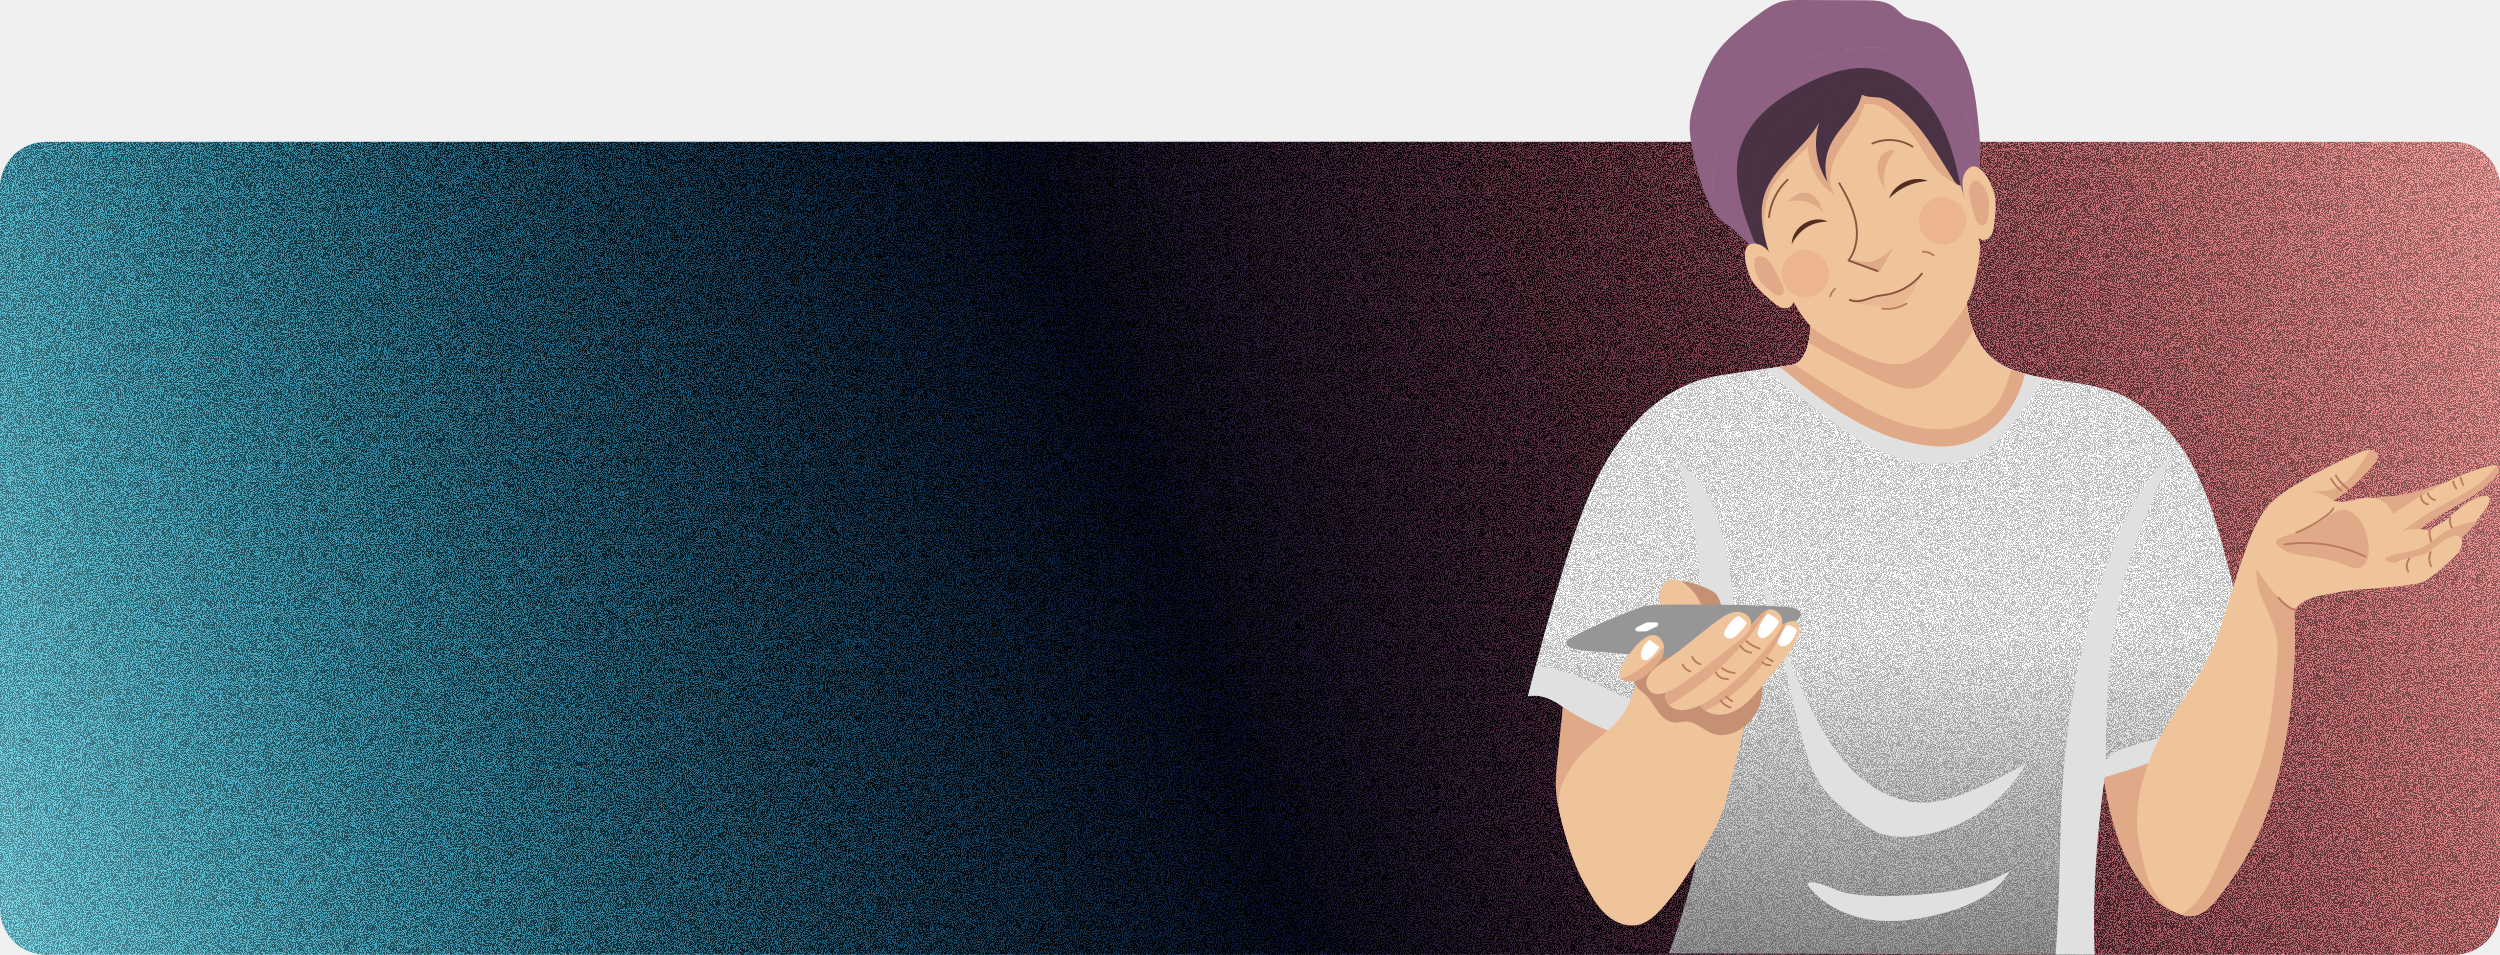
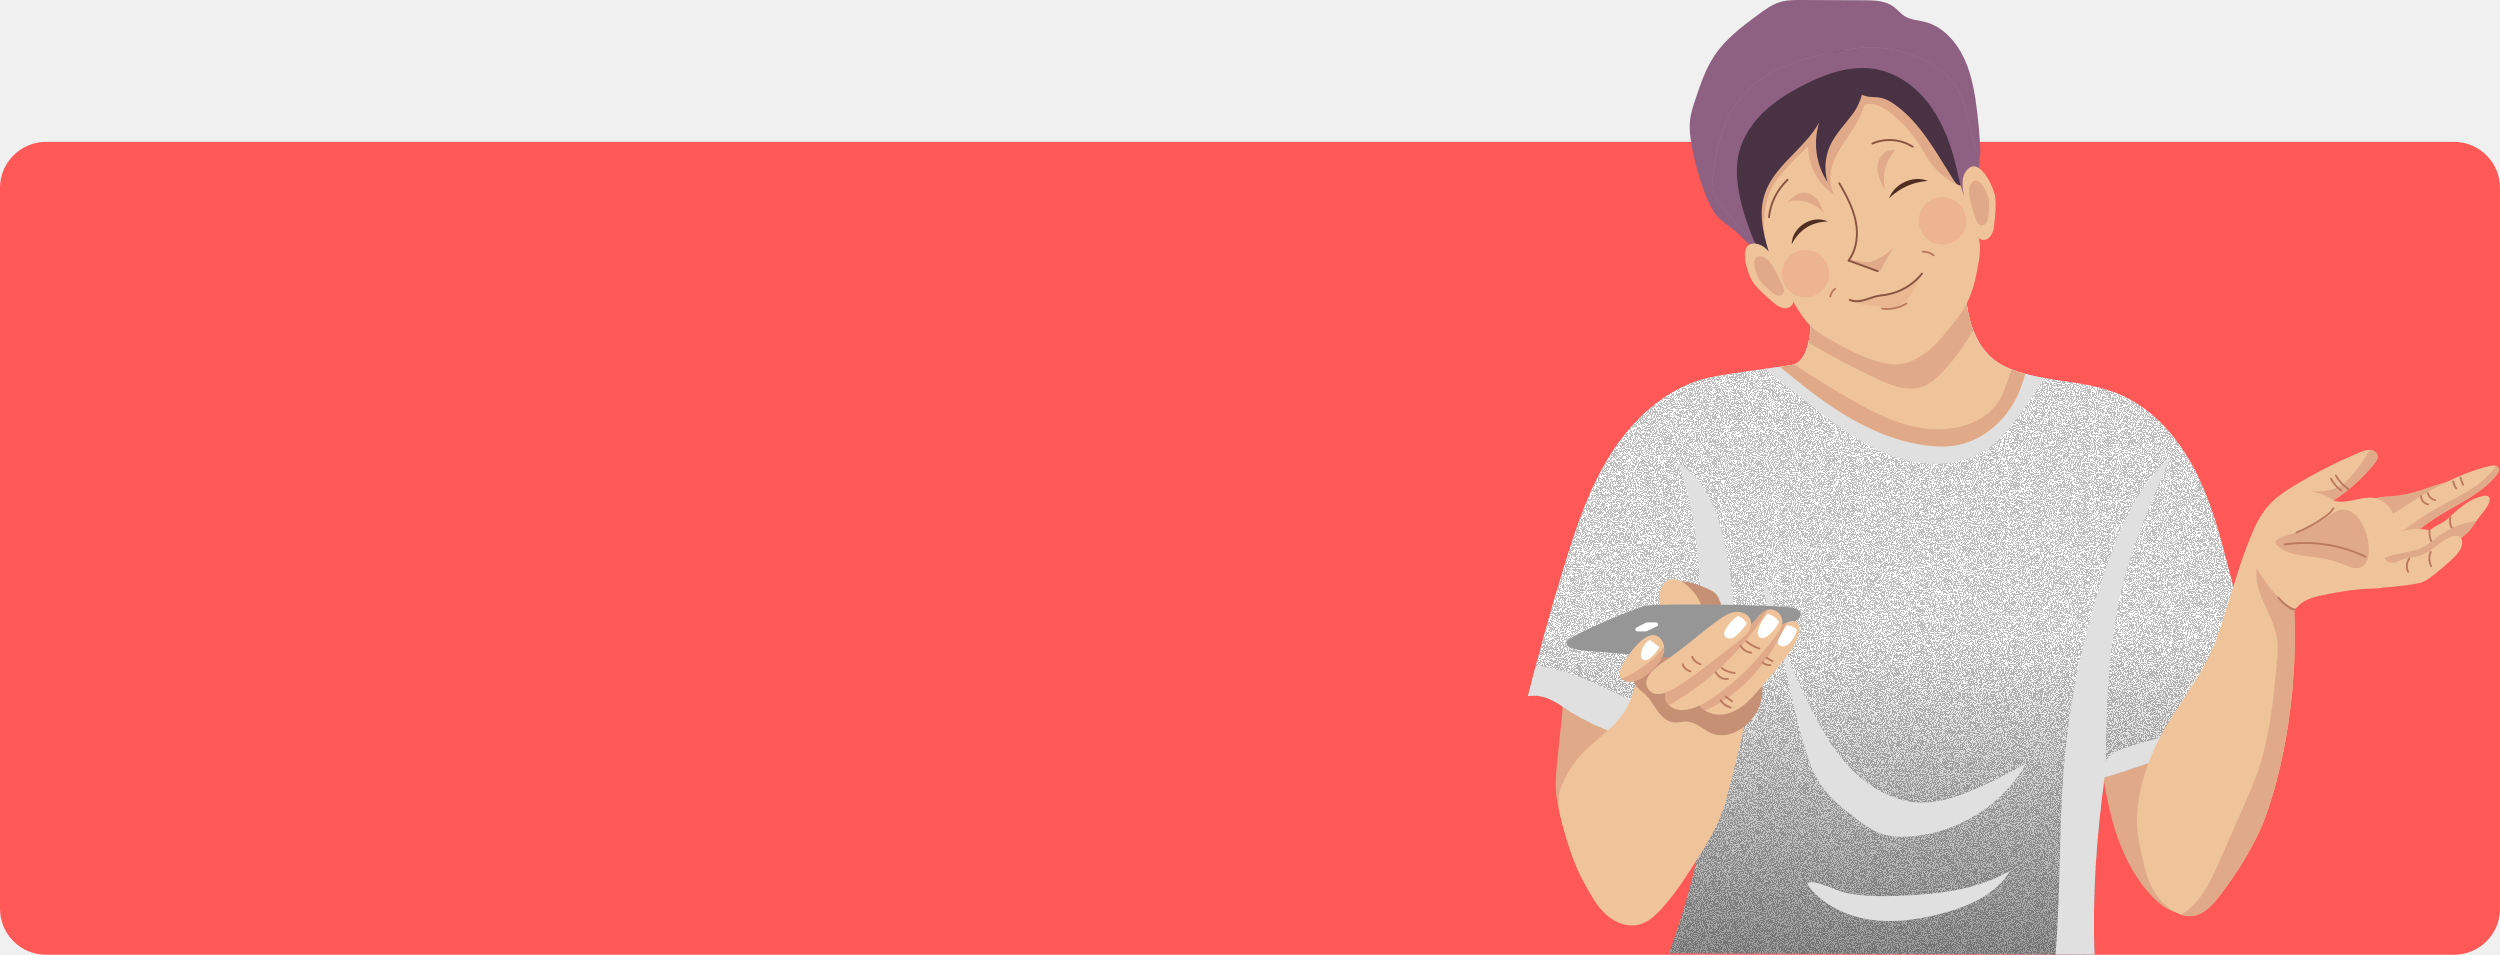
<svg xmlns="http://www.w3.org/2000/svg" width="1304" height="498" viewBox="0 0 1304 498" fill="none">
-   <rect y="74" width="1304" height="424" rx="24" fill="url(#paint0_linear_4_130)" />
-   <g filter="url(#filter0_n_4_130)">
-     <rect y="74" width="1304" height="424" rx="24" fill="url(#paint1_linear_4_130)" />
-   </g>
+   <rect y="74" width="1304" height="424" rx="24" fill="#FE5957" />
  <path d="M812.44 395.249C811.81 401.262 811.179 407.316 811.659 413.343C812.157 419.596 813.84 425.686 815.514 431.731C819.048 444.492 822.815 457.701 831.428 467.758C833.645 470.347 836.225 472.732 839.369 474.049C843.463 475.763 848.157 475.502 852.429 474.303C860.723 471.975 867.805 466.287 872.97 459.394C878.135 452.501 881.529 444.439 884.178 436.243C887.014 427.471 889.056 418.441 890.273 409.303C891.672 398.785 891.882 387.642 887.326 378.06C883.31 369.613 875.993 363.229 868.46 357.687C860.927 352.148 852.757 347.096 843.615 345.136C835.704 343.44 819.736 344.028 816.834 353.273C814.916 359.386 815.358 367.394 814.69 373.78C813.939 380.937 813.19 388.093 812.44 395.249Z" fill="#E0A988" />
  <path d="M1120.79 465.682C1124.24 469.637 1128.24 473.28 1133.1 475.263C1137.96 477.245 1143.81 477.345 1148.24 474.521C1151.73 472.291 1153.95 468.578 1156.01 464.986C1160.91 456.466 1165.74 447.632 1167.26 437.924C1169.51 423.527 1164.23 409.074 1158.19 395.815C1155.09 389.018 1151.76 382.324 1148.22 375.747C1144.71 369.239 1140.96 362.812 1136.24 357.122C1133.19 353.441 1129.67 350.036 1125.39 347.885C1121.12 345.735 1116 344.951 1111.5 346.557C1106.36 348.387 1102.71 352.985 1100.11 357.772C1092.31 372.106 1094.2 385.161 1096.36 400.373C1098.48 415.301 1101.4 430.344 1107.46 444.231C1110.84 451.978 1115.22 459.304 1120.79 465.682Z" fill="#E0A988" />
-   <g filter="url(#filter1_n_4_130)">
-     <path d="M870.515 497.277C883.877 460.025 892.016 426.803 889.477 388.73C863.103 390.639 836.147 383.244 814.44 368.142C809.236 364.522 803.22 361.881 797 363.104C802.795 339.874 809.231 316.804 816.298 293.928C822.29 274.537 828.83 255.079 839.543 237.841C850.256 220.603 865.613 205.562 884.752 198.807C897.699 194.237 933.903 191.519 936.936 189.66C940.511 187.468 942.219 183.208 943.185 179.126C944.517 173.496 944.878 167.637 944.246 161.884C958.134 164.82 973.725 166.554 987.846 165.1C1001.97 163.648 1016.17 157.775 1024.94 146.607C1025.24 161.397 1028.13 177.759 1039.49 187.231C1043.17 190.3 1047.64 192.293 1052.19 193.79C1069.16 199.368 1087.87 198.534 1104.44 205.221C1123.78 213.029 1137.95 230.349 1146.89 249.192C1155.82 268.035 1160.26 288.627 1165.6 308.787C1170.95 328.945 1177.48 349.263 1189.87 366.039C1160.12 382.669 1130.46 395.912 1097.74 405.44C1093.56 435.875 1091.32 467.236 1092.51 497.932L870.515 497.277Z" fill="url(#paint2_linear_4_130)" />
+   <g filter="url(#filter0_n_4_130)">
+     <path d="M870.515 497.277C883.877 460.025 892.016 426.803 889.477 388.73C863.103 390.639 836.147 383.244 814.44 368.142C809.236 364.522 803.22 361.881 797 363.104C802.795 339.874 809.231 316.804 816.298 293.928C822.29 274.537 828.83 255.079 839.543 237.841C850.256 220.603 865.613 205.562 884.752 198.807C897.699 194.237 933.903 191.519 936.936 189.66C940.511 187.468 942.219 183.208 943.185 179.126C944.517 173.496 944.878 167.637 944.246 161.884C958.134 164.82 973.725 166.554 987.846 165.1C1001.97 163.648 1016.17 157.775 1024.94 146.607C1025.24 161.397 1028.13 177.759 1039.49 187.231C1043.17 190.3 1047.64 192.293 1052.19 193.79C1069.16 199.368 1087.87 198.534 1104.44 205.221C1123.78 213.029 1137.95 230.349 1146.89 249.192C1155.82 268.035 1160.26 288.627 1165.6 308.787C1170.95 328.945 1177.48 349.263 1189.87 366.039C1160.12 382.669 1130.46 395.912 1097.74 405.44C1093.56 435.875 1091.32 467.236 1092.51 497.932L870.515 497.277Z" fill="url(#paint0_linear_4_130)" />
  </g>
  <path d="M900.025 285.854C896.372 268.054 890.541 250.467 874.866 241.275C882.776 259.712 884.921 280.045 886.412 300.054C888.478 327.768 889.463 355.565 889.367 383.356C889.361 385.169 889.24 386.965 889.054 388.751C889.195 388.742 889.337 388.741 889.478 388.73C890.825 408.933 889.143 427.771 885.292 446.57C888.537 437.188 891.475 427.7 894.015 418.089C905.394 375.049 908.976 329.463 900.025 285.854Z" fill="#E0E0E0" />
  <path d="M1182.66 354.756C1166.31 368.159 1147.35 378.38 1127.14 384.563C1120.77 386.509 1114.29 388.063 1108 390.242C1104.27 391.536 1100.31 393.308 1098.49 396.817C1097.11 399.462 1097.26 402.418 1098.05 405.347C1130.65 395.826 1160.22 382.617 1189.87 366.039C1187.2 362.432 1184.82 358.654 1182.66 354.756Z" fill="#E0E0E0" />
  <path d="M890.196 374.993C858.852 376.238 832.131 350.432 801.082 347.211C799.691 352.501 798.324 357.797 797 363.104C803.22 361.879 809.236 364.52 814.44 368.142C836.147 383.244 863.103 390.639 889.477 388.73C889.521 389.379 889.536 390.015 889.574 390.661C890.225 385.469 890.438 380.221 890.196 374.993Z" fill="#E0E0E0" />
  <path d="M986.735 237.77C1003.08 243.734 1022.52 243.954 1036.81 234.034C1043.12 229.653 1048.06 223.598 1052.62 217.415C1057.44 210.887 1061.92 204.117 1066.07 197.145C1061.37 196.304 1056.72 195.279 1052.19 193.792C1047.64 192.295 1043.17 190.303 1039.49 187.233C1028.13 177.761 1025.24 161.4 1024.94 146.609C1016.17 157.776 1001.97 163.649 987.846 165.102C973.725 166.555 958.134 164.822 944.246 161.887C944.878 167.638 944.517 173.498 943.185 179.128C942.22 183.209 940.511 187.469 936.936 189.662C935.699 190.421 928.932 191.323 920.478 192.436C927.912 198.311 935.347 204.186 942.782 210.061C956.433 220.846 970.391 231.807 986.735 237.77Z" fill="#E0E0E0" />
  <path d="M944.421 369.301C950.483 381.376 957.377 393.275 967.088 402.669C976.8 412.063 989.711 418.795 1003.22 418.657C1012.03 418.566 1020.56 415.616 1028.69 412.229C1038.46 408.16 1047.95 403.409 1057.06 398.021C1044.91 419.387 1021.84 434.146 997.348 436.226C992.021 436.678 986.551 436.551 981.481 434.858C976.087 433.058 971.428 429.591 966.937 426.101C960.337 420.971 953.758 415.548 949.207 408.534C945.491 402.807 943.28 396.246 941.341 389.699C937.361 376.252 934.377 362.536 931.395 348.832C930.131 343.022 924.869 304.508 919.853 304.355C919.999 314.68 926.631 327.722 930.336 337.389C934.5 348.25 939.202 358.906 944.421 369.301Z" fill="#E0E0E0" />
  <path d="M963.643 465.886C973.013 467.666 982.632 467.591 992.162 467.193C1011.66 466.379 1031.8 464.021 1048.59 454.07C1041.1 466.702 1026.34 473.017 1012.11 476.662C1000.15 479.728 987.648 481.49 975.43 479.687C964.838 478.125 954.366 473.677 946.732 466.029C943.892 463.184 940.033 459.352 946.408 460.286C952.16 461.129 957.751 464.767 963.643 465.886Z" fill="#E0E0E0" />
  <path d="M1132.41 238.044C1116.34 251.995 1107.14 272.147 1099.94 292.168C1087.64 326.407 1079.8 362.248 1076.69 398.497C1073.85 431.537 1074.92 464.858 1072.15 497.872L1092.51 497.931C1091.32 467.234 1093.56 435.874 1097.74 405.439C1097.95 405.377 1098.16 405.311 1098.37 405.249C1098.43 370.611 1099.07 335.65 1107.9 302.202C1113.76 280.043 1123.1 258.989 1132.41 238.044Z" fill="#E0E0E0" />
  <path d="M1005.3 232.37C1010.29 232.969 1015.38 233.106 1020.33 232.242C1032.11 230.187 1042.49 222.404 1048.96 212.345C1052.37 207.03 1054.75 201.13 1056.23 194.986C1054.88 194.62 1053.53 194.231 1052.19 193.792C1047.64 192.294 1043.17 190.302 1039.49 187.232C1028.12 177.76 1025.24 161.399 1024.93 146.608C1016.17 157.775 1001.96 163.648 987.844 165.102C973.723 166.554 958.132 164.822 944.244 161.886C944.876 167.637 944.515 173.497 943.183 179.128C942.218 183.208 940.509 187.468 936.934 189.661C936.128 190.156 932.963 190.712 928.526 191.347C939.053 200.095 949.741 208.682 961.388 215.853C974.813 224.116 989.653 230.491 1005.3 232.37Z" fill="#F0C49B" />
  <path d="M1002.47 201.783C1006.95 200.267 1010.55 196.922 1013.76 193.448C1019.71 187.003 1024.75 179.863 1029.27 172.355C1026.18 164.35 1025.11 155.217 1024.93 146.608C1016.17 157.775 1001.96 163.648 987.844 165.102C973.723 166.554 958.132 164.822 944.244 161.886C944.864 167.533 944.523 173.283 943.249 178.82C954.885 185.565 966.802 191.826 978.966 197.564C986.357 201.049 994.733 204.402 1002.47 201.783Z" fill="#E0A988" />
  <path d="M824.869 393.468C832.579 385.164 843.085 379.21 848.486 369.25C852.544 361.766 853.355 352.584 858.72 345.973C863.808 339.706 872.296 336.914 880.364 337.163C888.432 337.41 896.181 340.338 903.458 343.832C906.365 345.227 909.356 346.832 911.128 349.529C913.506 353.15 913.15 357.86 912.572 362.154C910.374 378.458 906.24 394.431 902.115 410.357C900.824 415.342 899.528 420.341 897.681 425.148C894.627 433.098 890.117 440.393 885.594 447.609C879.779 456.885 873.857 466.175 866.45 474.237C863.243 477.728 859.558 481.095 854.971 482.287C849.444 483.724 843.45 481.677 838.99 478.112C834.529 474.547 831.372 469.624 828.602 464.631C823.221 454.932 818.992 444.594 816.013 433.91C813.567 425.142 811.185 417.426 814.949 408.835C817.417 403.201 820.675 397.983 824.869 393.468Z" fill="#F0C49B" />
  <path d="M892.194 307.808C893.186 308.331 894.174 308.902 894.952 309.711C896.08 310.882 896.679 312.451 897.249 313.973C897.878 315.655 898.509 317.337 899.138 319.02C899.474 319.916 899.815 320.863 899.659 321.807C899.426 323.222 898.084 324.257 896.677 324.537C895.271 324.817 893.816 324.486 892.447 324.056C885.031 321.728 878.647 316.286 875.074 309.392C869.215 298.088 887.716 305.447 892.194 307.808Z" fill="#C69075" />
  <path d="M866.226 307.339C867.158 305.299 868.507 303.266 870.595 302.447C873.344 301.368 876.449 302.727 878.827 304.478C883.631 308.015 887.111 313.308 888.454 319.12C889.021 321.576 889.176 324.315 887.859 326.464C884.391 332.124 875.145 329.345 871.349 325.439C867.263 321.235 863.746 312.773 866.226 307.339Z" fill="#F0C49B" />
  <path d="M1025.98 159.471C1026 159.588 1026.01 159.707 1026.03 159.824C1026.01 159.707 1026 159.59 1025.98 159.471Z" fill="#F0C49B" />
  <path d="M1025.54 156.069C1025.56 156.293 1025.59 156.516 1025.61 156.74C1025.59 156.517 1025.56 156.293 1025.54 156.069Z" fill="#F0C49B" />
  <path d="M1025.04 149.669C1025.05 149.93 1025.07 150.192 1025.08 150.453C1025.07 150.193 1025.05 149.931 1025.04 149.669Z" fill="#F0C49B" />
  <path d="M944.435 164.021C944.387 163.309 944.325 162.597 944.247 161.886C944.324 162.597 944.386 163.308 944.435 164.021Z" fill="#F0C49B" />
  <path d="M1049.23 192.729C1048.58 194.659 1047.94 196.59 1047.27 198.512C1045.8 202.721 1044.23 206.967 1041.64 210.59C1038.11 215.519 1032.82 219.013 1027.15 221.137C1016.59 225.087 1004.75 224.496 993.905 221.411C983.064 218.327 973.056 212.89 963.322 207.21C953.988 201.762 944.817 196.036 935.805 190.069C934.349 190.458 931.787 190.88 928.528 191.347C939.055 200.095 949.743 208.682 961.39 215.853C974.813 224.117 989.654 230.491 1005.3 232.37C1010.3 232.969 1015.38 233.106 1020.33 232.242C1032.11 230.187 1042.49 222.404 1048.96 212.345C1052.37 207.03 1054.75 201.13 1056.24 194.986C1054.88 194.62 1053.53 194.231 1052.19 193.792C1051.2 193.465 1050.21 193.109 1049.23 192.729Z" fill="#E0A988" />
  <path d="M1025.61 156.741C1025.72 157.653 1025.84 158.564 1025.98 159.473C1025.84 158.564 1025.72 157.653 1025.61 156.741Z" fill="#E0A988" />
  <path d="M1025.3 153.635C1025.37 154.447 1025.45 155.258 1025.54 156.07C1025.45 155.258 1025.37 154.446 1025.3 153.635Z" fill="#E0A988" />
  <path d="M1026.03 159.823C1026.7 164.146 1027.74 168.387 1029.27 172.355C1027.74 168.388 1026.71 164.143 1026.03 159.823Z" fill="#E0A988" />
  <path d="M944.538 168.28C944.526 168.946 944.501 169.611 944.463 170.276C944.499 169.611 944.526 168.946 944.538 168.28Z" fill="#E0A988" />
  <path d="M1260.88 256.225C1263.67 255.387 1266.4 254.34 1269.18 253.428C1274.67 251.62 1280.33 250.34 1286.07 249.61C1286.22 251.877 1284.06 253.544 1282.15 254.765C1277 258.045 1271.84 261.326 1266.69 264.606C1259.86 268.959 1252.65 273.44 1244.57 274.042C1243.89 274.093 1243.18 274.111 1242.53 273.869C1241.83 273.603 1241.28 273.055 1240.75 272.52C1237.73 269.461 1232.66 262.094 1239.29 259.814C1242.43 258.735 1246.4 259.031 1249.68 258.574C1253.46 258.048 1257.22 257.32 1260.88 256.225Z" fill="#E0A988" />
  <path d="M1196.71 318.734C1199.2 377.868 1183.96 421.231 1179.81 430.744C1174.09 443.815 1166.43 455.972 1157.73 467.275C1153.91 472.232 1149.17 477.421 1142.93 477.838C1140.51 478 1138.08 477.393 1135.85 476.413C1129.68 473.693 1125.06 468.197 1122.08 462.144C1119.1 456.091 1118.02 449.253 1116.42 442.698C1112.2 425.414 1116.13 408.118 1123.16 391.774C1131.98 371.275 1148.38 354.591 1155.99 333.611C1162.1 316.759 1166.94 296.737 1174.31 278.98C1176.83 272.912 1179.97 266.978 1184.57 262.29C1187.97 258.822 1192.09 256.137 1196.23 253.602C1207.35 246.808 1219 240.882 1231.03 235.895C1232.73 235.19 1234.52 234.493 1236.35 234.661C1238.19 234.83 1240.05 236.158 1240.18 237.995C1240.27 239.412 1239.36 240.682 1238.47 241.789C1232.43 249.288 1225.2 255.827 1217.13 261.083C1224.17 263.522 1232.3 258.042 1239.49 260.012C1245.97 261.785 1249.69 268.84 1250.33 275.521C1250.97 282.202 1249.31 288.869 1248.89 295.567C1248.77 297.459 1248.73 299.412 1247.97 301.147C1246.59 304.268 1243.33 306.889 1239.92 306.921C1230.45 307.014 1221.03 308.423 1211.76 310.372C1206.26 311.53 1200 313.039 1196.71 318.734Z" fill="#F0C49B" />
  <path d="M1221.95 252.682C1217.01 256.247 1210.46 256.462 1204.37 256.235C1208.91 256.606 1213.34 258.284 1216.98 261.015C1217.31 261.262 1217.69 261.355 1218.08 261.346C1217.76 261.267 1217.44 261.192 1217.13 261.082C1225.2 255.824 1232.43 249.287 1238.47 241.787C1239.36 240.681 1240.27 239.412 1240.18 237.993C1240.05 236.157 1238.19 234.829 1236.35 234.659C1236.23 234.648 1236.11 234.651 1235.99 234.646C1233.17 239.832 1229.75 244.69 1225.79 249.074C1224.62 250.38 1223.38 251.653 1221.95 252.682Z" fill="#E0A988" />
  <path d="M1177.13 296.601C1175.37 309.04 1185.45 319.993 1187.57 332.376C1188.44 337.466 1187.93 342.68 1187.43 347.818C1185.63 366.027 1183.8 384.424 1177.89 401.741C1175.71 408.149 1172.98 414.356 1170.26 420.555C1166.07 430.088 1161.88 439.621 1157.7 449.153C1154.5 456.424 1151.24 463.809 1146.11 469.87C1143.71 472.696 1140.83 475.208 1137.63 477.095C1139.35 477.654 1141.14 477.956 1142.93 477.837C1149.17 477.42 1153.91 472.231 1157.72 467.274C1166.43 455.97 1174.09 443.813 1179.8 430.743C1183.96 421.23 1199.2 377.867 1196.71 318.732C1196.92 318.371 1197.14 318.026 1197.37 317.697C1188.4 313.858 1182.43 304.961 1177.13 296.601Z" fill="#E0A988" />
  <path d="M1214.9 269.003C1216.88 267.662 1218.91 266.199 1221.28 265.87C1225.98 265.221 1230.06 269.24 1232.24 273.447C1234.44 277.679 1235.6 282.449 1235.57 287.218C1235.55 290.636 1234.52 294.599 1231.37 295.921C1228.66 297.059 1225.62 295.742 1222.9 294.637C1218.29 292.765 1213.45 291.458 1208.53 290.754C1200.97 289.674 1192.31 289.585 1187.26 283.858C1184.47 280.69 1197.14 278.257 1199.59 277.239C1204.95 275.016 1210.09 272.254 1214.9 269.003Z" fill="#E0A988" />
  <path d="M1197.08 317.801C1196.24 318.049 1195.36 317.627 1194.61 317.175C1192.24 315.749 1190.14 313.894 1188.42 311.726" stroke="#BA7A5D" stroke-miterlimit="10" stroke-linecap="round" stroke-linejoin="round" />
  <path d="M1217.12 265.117C1216.13 266.895 1214.49 268.213 1212.85 269.412C1208.19 272.808 1203.11 275.632 1197.77 277.8" stroke="#BA7A5D" stroke-miterlimit="10" stroke-linecap="round" stroke-linejoin="round" />
  <path d="M1191.63 283.982C1205.88 281.871 1220.74 284.111 1233.73 290.33" stroke="#BA7A5D" stroke-miterlimit="10" stroke-linecap="round" stroke-linejoin="round" />
  <path d="M1215.84 249.645C1217.11 252.084 1218.96 254.221 1221.19 255.832" stroke="#BA7A5D" stroke-miterlimit="10" stroke-linecap="round" stroke-linejoin="round" />
  <path d="M1218.36 248.016C1219.94 250.841 1222.2 253.284 1224.89 255.087" stroke="#BA7A5D" stroke-miterlimit="10" stroke-linecap="round" stroke-linejoin="round" />
  <path d="M1245.37 269.882C1261.94 258.876 1279.02 247.845 1298.34 243.133C1299.35 242.887 1300.4 242.658 1301.42 242.866C1302.44 243.076 1303.41 243.843 1303.53 244.874C1303.63 245.79 1303.07 246.635 1302.5 247.361C1294.19 258.026 1280.84 263.162 1269.57 270.624C1265.13 273.559 1260.97 276.892 1256.65 280.001C1255.03 281.173 1253.35 282.327 1251.44 282.966C1249.54 283.602 1247.36 283.668 1245.6 282.705C1242.92 281.237 1241.9 277.67 1242.66 274.708C1243.42 271.745 1245.59 269.337 1248 267.447" fill="#F0C49B" />
  <path d="M1245.39 269.87L1248 267.446C1247.07 268.175 1246.18 268.985 1245.39 269.87Z" fill="#F0C49B" />
  <path d="M1245.37 269.881L1245.38 269.877L1245.39 269.87L1245.37 269.881Z" fill="#F0C49B" />
  <path d="M1302.04 243.073C1299.45 246.575 1296.37 249.72 1292.92 252.377C1287.43 256.599 1281.1 259.546 1275.01 262.847C1264.65 268.464 1254.9 275.198 1245.96 282.874C1247.66 283.646 1249.67 283.561 1251.44 282.967C1253.35 282.33 1255.03 281.175 1256.66 280.002C1260.97 276.895 1265.13 273.561 1269.57 270.625C1280.84 263.163 1294.19 258.027 1302.5 247.362C1303.07 246.635 1303.63 245.791 1303.53 244.875C1303.44 244.058 1302.8 243.412 1302.04 243.073Z" fill="#E0A988" />
  <path d="M1262.84 258.707C1262.74 260.8 1264.47 262.816 1266.55 263.039" stroke="#BA7A5D" stroke-miterlimit="10" stroke-linecap="round" stroke-linejoin="round" />
  <path d="M1266.38 257.312C1266.83 259.074 1268.36 260.511 1270.15 260.852" stroke="#BA7A5D" stroke-miterlimit="10" stroke-linecap="round" stroke-linejoin="round" />
  <path d="M1283.47 249.186C1283.74 250.462 1284.19 251.701 1284.78 252.864" stroke="#BA7A5D" stroke-miterlimit="10" stroke-linecap="round" stroke-linejoin="round" />
  <path d="M1279.62 251.134C1279.83 252.465 1280.38 253.74 1281.2 254.805" stroke="#BA7A5D" stroke-miterlimit="10" stroke-linecap="round" stroke-linejoin="round" />
  <path d="M1277.17 270.196C1282.52 265.165 1288.31 259.906 1295.55 258.657C1296.39 258.512 1297.34 258.456 1297.99 259.009C1298.85 259.745 1298.67 261.116 1298.27 262.173C1297.04 265.395 1294.49 267.897 1292.44 270.672C1291.02 272.6 1289.82 274.697 1288.24 276.5C1287.08 277.832 1285.73 278.985 1284.33 280.075C1274.25 287.956 1261.73 292.678 1248.96 293.423C1247.42 293.513 1245.65 293.458 1244.63 292.294C1244.05 291.637 1243.83 290.737 1243.75 289.866C1243.25 284.635 1247.11 279.705 1251.92 277.59C1256.73 275.475 1262.25 275.673 1267.43 276.563C1270.55 273.844 1274.15 273.036 1277.17 270.196Z" fill="#F0C49B" />
  <path d="M1267.26 276.668C1267.1 278.723 1267.46 280.818 1268.3 282.702" stroke="#BA7A5D" stroke-miterlimit="10" stroke-linecap="round" stroke-linejoin="round" />
  <path d="M1278.1 269.911C1277.47 272.406 1278.3 275.218 1280.19 276.961" stroke="#BA7A5D" stroke-miterlimit="10" stroke-linecap="round" stroke-linejoin="round" />
  <path d="M1271.92 279.655C1269.51 281.437 1267.29 283.492 1264.67 284.941C1258.37 288.429 1250.44 288.086 1243.94 290.916C1244.08 291.421 1244.28 291.902 1244.63 292.293C1245.65 293.456 1247.42 293.512 1248.96 293.421C1261.74 292.676 1274.25 287.953 1284.33 280.074C1285.73 278.984 1287.08 277.831 1288.24 276.499C1289.51 275.056 1290.53 273.43 1291.61 271.849C1284.53 272.708 1277.65 275.399 1271.92 279.655Z" fill="#E0A988" />
  <path d="M1239.6 306.634C1246.13 306.372 1252.64 305.714 1259.1 304.663C1260.91 304.368 1262.74 304.034 1264.4 303.267C1265.72 302.66 1266.91 301.794 1268.06 300.917C1272.03 297.915 1275.83 294.691 1279.43 291.266C1282.06 288.776 1284.78 285.591 1284.21 282.021C1284.12 281.476 1283.95 280.932 1283.61 280.499C1282.69 279.338 1280.93 279.339 1279.5 279.705C1273.53 281.232 1269.5 286.902 1263.81 289.283C1260.41 290.706 1256.62 290.868 1253.1 291.932C1250.19 292.809 1247.47 294.304 1245.17 296.291C1243.79 297.493 1242.51 298.936 1241.99 300.697C1241.47 302.458 1241.85 304.584 1243.3 305.716" fill="#F0C49B" />
  <path d="M1267.85 287.925C1266.83 290.262 1266.92 293.054 1268.08 295.322" stroke="#BA7A5D" stroke-miterlimit="10" stroke-linecap="round" stroke-linejoin="round" />
  <path d="M1256.7 291.417C1255.22 293.314 1254.98 296.088 1256.1 298.215" stroke="#BA7A5D" stroke-miterlimit="10" stroke-linecap="round" stroke-linejoin="round" />
  <path d="M881.798 72.242C881.376 68.986 881.159 65.673 881.55 62.412C881.974 58.873 883.101 55.485 884.22 52.13C886.886 44.14 889.606 36.035 894.172 29.131C899.941 20.407 908.277 14.158 916.44 8.089C920.363 5.173 924.39 2.204 928.995 0.92C932.362 -0.019 935.882 -0.01 939.359 0.003C950.371 0.047 961.382 0.091 972.394 0.135C977.771 0.156 983.527 0.303 987.924 3.663C989.765 5.071 991.263 6.979 993.186 8.253C996.456 10.42 1000.5 10.492 1004.23 11.463C1013.23 13.812 1020.39 21.615 1024.56 30.585C1028.72 39.556 1030.29 49.657 1031.44 59.627C1032.05 64.979 1032.56 70.346 1032.84 75.731C1033 78.834 1033.07 82.087 1031.82 84.887C1030.7 87.415 1028.64 89.283 1026.6 90.996C1010.61 104.38 991.757 113.207 972.528 119.887C962.853 123.249 952.921 126.12 942.768 126.515C932.615 126.91 924.384 136.548 915.957 130.39C911.588 127.198 908.103 122.908 903.925 119.48C900.884 116.985 897.799 115.384 895.208 112.207C888.906 104.491 883.062 82.377 881.798 72.242Z" fill="#8E6182" />
  <g opacity="0.5">
    <path d="M1025.94 54.988C1023.87 48.603 1021.53 42.221 1017.8 36.639C1012.61 28.882 1004.93 23.018 996.545 18.917C991.229 16.316 985.548 14.363 979.67 13.669C972.414 12.813 965.068 13.888 957.916 15.383C937.228 19.709 916.462 28.183 902.819 44.328C892.736 56.26 887.206 72.119 888.451 87.693C889.265 97.872 893.074 107.809 899.199 115.952C900.735 117.119 902.334 118.181 903.923 119.485C908.1 122.912 911.585 127.203 915.954 130.395C924.383 136.553 932.613 126.915 942.765 126.519C952.918 126.124 962.849 123.254 972.526 119.892C991.756 113.212 1010.6 104.384 1026.59 91.001C1028.64 89.288 1030.7 87.419 1031.82 84.892C1032.58 83.179 1032.85 81.295 1032.91 79.382C1030.8 71.186 1028.56 63.032 1025.94 54.988Z" fill="#8E6182" />
  </g>
  <path opacity="0.2" d="M1025.11 104.06C1026.75 100.59 1028.39 97.12 1030.03 93.649C1031.3 90.958 1032.59 88.166 1032.67 85.19C1032.75 81.877 1031.31 78.748 1030.19 75.629C1026.4 65.135 1025.83 53.263 1019.46 44.106C1015.89 38.976 1010.73 35.121 1005.22 32.177C995.63 27.056 984.694 24.482 973.827 24.785C967.544 24.961 961.326 26.075 955.176 27.377C938.811 30.841 921.917 36.135 910.431 48.297C899.803 59.55 895.23 75.29 893.58 90.681C893.213 94.103 892.984 97.643 894.051 100.916C894.988 103.795 896.866 106.265 898.839 108.562C903.713 114.239 908.624 121.477 914.862 125.61C909.252 111.57 903.36 93.905 907.128 79.263C909.181 71.286 913.967 64.188 919.912 58.486C925.857 52.785 932.937 48.392 940.248 44.599C952.143 38.427 965.61 33.646 978.777 36.145C989.384 38.158 998.745 44.828 1005.43 53.306C1012.11 61.785 1016.31 71.981 1019.19 82.387C1021.34 90.184 1022.08 96.564 1025.11 104.06Z" fill="white" />
  <path d="M1030.46 144.866C1027.35 159.122 1021.96 165.189 1011.02 178.068C1007.26 182.502 999.378 188.193 993.707 189.478C988.213 190.722 982.442 189.647 977.096 187.875C970.105 185.559 963.564 182.084 957.096 178.563C952.623 176.129 948.11 173.621 944.458 170.073C941.01 166.721 938.463 162.569 935.998 158.441C925.877 141.49 916.466 124.117 907.797 106.378C905.767 102.225 905.224 96.411 905.286 91.789C905.446 79.783 910.811 68.157 918.932 59.313C927.053 50.468 937.774 44.272 949.12 40.343C957.465 37.454 966.385 35.724 975.141 36.871C988.439 38.613 1000.28 46.982 1008.28 57.747C1016.28 68.511 1020.78 81.507 1023.55 94.628C1026.33 107.75 1030.69 114.162 1032.67 127.425C1033.3 131.664 1031.37 140.678 1030.46 144.866Z" fill="#F0C49B" />
  <path d="M920.769 108.862C921.312 105.365 922.2 101.895 923.76 98.718C925.309 95.563 927.486 92.763 929.755 90.08C933.864 85.224 938.329 80.67 943.103 76.467C943.006 86.288 948.587 96.754 957.077 101.694C953.222 95.991 954.532 88.079 957.466 81.85C960.401 75.622 964.99 70.326 968.35 64.317C970.093 61.198 971.502 57.891 972.542 54.472C979.039 53.009 984.483 57.377 989.484 61.775C993.528 65.333 997.104 69.421 1000.09 73.903C1003.18 78.53 1005.66 83.598 1009.34 87.759C1013.44 92.38 1018.73 95.578 1024.38 98.168C1024.09 97.035 1023.81 95.87 1023.55 94.629C1020.78 81.508 1016.27 68.513 1008.27 57.748C1000.27 46.984 988.436 38.614 975.138 36.872C966.383 35.725 957.462 37.455 949.117 40.345C937.771 44.273 927.05 50.47 918.929 59.314C910.809 68.159 905.443 79.784 905.283 91.79C905.222 96.412 905.764 102.226 907.794 106.38C912.823 116.669 918.109 126.832 923.631 136.864C920.335 127.973 919.313 118.236 920.769 108.862Z" fill="#E0A988" />
  <path d="M1024.98 89.288C1022.01 79.028 1017.14 69.438 1012.3 59.918C1010.09 55.578 1007.86 51.194 1004.72 47.473C999.298 41.056 991.575 37.055 983.79 33.902C980.394 32.526 976.876 31.282 973.283 30.642C972.421 29.227 971.061 28.025 969.031 27.185C964.492 25.307 959.323 26.405 954.582 27.688C936.882 32.474 918.766 40.303 908.506 55.501C900.196 67.81 898.197 83.79 901.592 98.249C904.987 112.707 913.424 125.675 924.108 135.992C920.5 124.957 916.871 113.068 920.233 101.956C924.874 86.622 941.151 77.877 948.917 63.865C945.599 74.155 947.227 85.922 953.215 94.925C951.408 88.722 951.894 81.876 954.561 75.99C957.512 69.473 962.861 64.403 966.992 58.562C969.092 55.591 970.274 52.548 971.196 49.411C974.895 51.237 978.136 50.124 982.28 51.33C984.372 51.939 986.263 53.091 988.046 54.343C1001.86 64.046 1009.94 79.718 1019.03 93.943C1019.78 95.122 1020.72 96.407 1022.11 96.59C1023.66 96.793 1025.06 95.415 1025.43 93.898C1025.81 92.382 1025.42 90.789 1024.98 89.288Z" fill="#493244" />
  <path opacity="0.5" d="M1025.44 93.899C1025.81 92.382 1025.42 90.79 1024.98 89.289C1022.01 79.029 1017.14 69.439 1012.3 59.92C1010.09 55.579 1007.86 51.195 1004.72 47.474C999.298 41.057 991.575 37.056 983.79 33.904C980.394 32.528 976.876 31.283 973.283 30.643C972.421 29.228 971.061 28.026 969.031 27.186C964.492 25.308 959.323 26.407 954.582 27.689C936.882 32.475 918.766 40.305 908.506 55.502C900.196 67.811 898.197 83.791 901.592 98.25C904.801 111.914 912.514 124.243 922.37 134.265C910.549 115.579 910.746 89.748 923.322 71.466C931.778 59.176 944.675 50.741 957.6 43.293C955.956 51.921 953.699 60.434 950.852 68.743C956.39 62.035 961.025 54.581 964.591 46.647C965.216 45.256 965.859 43.783 967.083 42.873C968.446 41.857 970.262 41.737 971.961 41.77C980.648 41.934 989.246 45.179 995.875 50.796C1005.09 58.601 1010.01 70.182 1015.02 81.167C1017.39 86.383 1019.97 91.677 1023.11 96.495C1024.23 96.16 1025.14 95.076 1025.44 93.899Z" fill="#493244" />
  <path d="M914.597 147.532C917.445 151.349 921.086 154.493 924.733 157.557C926.111 158.715 927.537 159.89 929.243 160.462C930.949 161.035 933.021 160.875 934.295 159.605C936.428 157.477 935.245 153.876 933.874 151.191C930.788 145.148 924.632 129.473 917.402 127.457C905.156 124.043 911.401 143.249 914.597 147.532Z" fill="#F0C49B" />
  <path d="M917.788 146.121C919.522 148.445 921.738 150.358 923.959 152.224C924.798 152.929 925.666 153.645 926.705 153.993C927.743 154.341 929.005 154.245 929.78 153.471C931.08 152.175 930.359 149.982 929.524 148.348C927.645 144.669 923.897 135.126 919.495 133.898C912.041 131.821 915.842 143.514 917.788 146.121Z" fill="#E0A988" />
  <path d="M1025.11 104.06C1026.75 100.59 1028.39 97.12 1030.03 93.649C1031.3 90.958 1032.59 88.166 1032.67 85.19C1032.75 81.877 1031.31 78.748 1030.19 75.629C1026.4 65.135 1025.83 53.263 1019.46 44.106C1015.89 38.976 1010.73 35.121 1005.22 32.177C995.63 27.056 984.694 24.482 973.827 24.785C967.544 24.961 961.326 26.075 955.176 27.377C938.811 30.841 921.917 36.135 910.431 48.297C899.803 59.55 895.23 75.29 893.58 90.681C893.213 94.103 892.984 97.643 894.051 100.916C894.988 103.795 896.866 106.265 898.839 108.562C903.713 114.239 908.624 121.477 914.862 125.61C909.252 111.57 903.36 93.905 907.128 79.263C909.181 71.286 913.967 64.188 919.912 58.486C925.857 52.785 932.937 48.392 940.248 44.599C952.143 38.427 965.61 33.646 978.777 36.145C989.384 38.158 998.745 44.828 1005.43 53.306C1012.11 61.785 1016.31 71.981 1019.19 82.387C1021.34 90.184 1022.08 96.564 1025.11 104.06Z" fill="#8E6182" />
  <path d="M981.679 160.957C986.061 161.572 990.646 160.624 994.424 158.322" stroke="#BA7A5D" stroke-miterlimit="10" stroke-linecap="round" stroke-linejoin="round" />
  <path d="M932.396 93.772C926.986 98.847 923.475 105.901 922.687 113.276" stroke="#89543F" stroke-miterlimit="10" stroke-linecap="round" stroke-linejoin="round" />
  <path d="M976.63 74.879C983.314 71.927 991.461 72.562 997.607 76.515" stroke="#89543F" stroke-miterlimit="10" stroke-linecap="round" stroke-linejoin="round" />
  <path d="M1002.91 131.293C1004.94 131.193 1006.99 131.877 1008.55 133.173" stroke="#BA7A5D" stroke-miterlimit="10" stroke-linecap="round" stroke-linejoin="round" />
  <path d="M957.214 150.595C955.954 151.585 955.043 153.009 954.671 154.568" stroke="#BA7A5D" stroke-miterlimit="10" stroke-linecap="round" stroke-linejoin="round" />
  <path d="M980.872 134.299C979.343 135.209 977.769 136.106 976.031 136.487C973.759 136.986 971.398 136.569 969.11 136.151C967.604 135.876 966.098 135.599 964.591 135.324C964.455 135.515 964.328 135.71 964.185 135.898C969.246 137.742 974.305 139.586 979.365 141.431C979.734 141.566 980.231 141.596 980.602 141.493C982.938 137.084 985.417 132.753 988.051 128.515C986.21 131.003 983.531 132.717 980.872 134.299Z" fill="#E0A988" />
  <path d="M959.392 95.585C962.988 101.815 966.462 108.261 967.912 115.307C969.362 122.353 968.545 130.176 964.186 135.899C969.246 137.744 974.306 139.587 979.366 141.432" stroke="#89543F" stroke-miterlimit="10" stroke-linecap="round" stroke-linejoin="round" />
  <path d="M934.561 127.405C934.59 118.461 945.302 111.692 953.387 115.528C951.28 115.609 949.318 115.88 947.445 116.396C941.668 117.944 937.248 122.082 934.561 127.405Z" fill="#512E21" />
  <path d="M985.35 103.427C988.084 95.725 998.007 91.257 1005.58 94.341C1003.58 94.54 1001.71 94.819 999.887 95.263C994.336 96.618 989.51 99.471 985.35 103.427Z" fill="#512E21" />
  <path opacity="0.44" d="M979.128 159.735C982.949 160.365 987.015 160.909 990.577 159.388C995.223 157.404 997.775 152.484 999.961 147.929C1000.92 145.936 1001.87 143.942 1002.83 141.949C999.888 145.616 997.678 148.874 990.702 151.704C985.301 153.895 972.009 156.634 965.263 155.958C967.772 159.276 975.361 159.114 979.128 159.735Z" fill="#E0A988" />
  <path d="M964.851 156.4C967.046 157.462 969.651 157.259 972.008 156.633C974.366 156.008 976.612 154.991 978.993 154.466C980.549 154.123 982.144 153.995 983.718 153.742C991.055 152.561 997.898 148.55 1002.51 142.727" stroke="#89543F" stroke-miterlimit="10" stroke-linecap="round" stroke-linejoin="round" />
  <path d="M951.381 111.412C947.018 105.679 938.852 103.178 932.027 105.486C934.939 102.984 938.091 100.095 941.906 100.529C944.341 100.805 946.485 102.358 948.006 104.279C949.528 106.198 950.41 109.162 951.381 111.412Z" fill="#E0A988" />
  <path d="M988.488 78.434C985.517 77.724 982.318 79.486 980.763 82.115C979.208 84.743 979.09 88.026 979.783 91.001C980.476 93.976 981.908 96.718 983.326 99.422C981.479 91.796 983.269 84.295 988.488 78.434Z" fill="#E0A988" />
  <path opacity="0.45" d="M941.704 155.105C948.539 155.105 954.08 149.564 954.08 142.729C954.08 135.894 948.539 130.353 941.704 130.353C934.869 130.353 929.328 135.894 929.328 142.729C929.328 149.564 934.869 155.105 941.704 155.105Z" fill="#E89F87" />
  <path opacity="0.45" d="M1013.21 127.576C1020.04 127.576 1025.59 122.035 1025.59 115.2C1025.59 108.365 1020.04 102.824 1013.21 102.824C1006.37 102.824 1000.83 108.365 1000.83 115.2C1000.83 122.035 1006.37 127.576 1013.21 127.576Z" fill="#E89F87" />
  <path d="M1040.7 102.895C1041.23 107.629 1040.72 112.412 1040.15 117.14C1039.94 118.926 1039.7 120.76 1038.84 122.343C1037.99 123.926 1036.37 125.227 1034.57 125.17C1031.56 125.074 1029.96 121.637 1029.13 118.74C1027.25 112.219 1021.03 96.569 1024.93 90.157C1031.54 79.296 1040.1 97.585 1040.7 102.895Z" fill="#F0C49B" />
  <path d="M1037.41 104.047C1037.73 106.929 1037.42 109.84 1037.07 112.72C1036.94 113.807 1036.8 114.924 1036.28 115.888C1035.76 116.852 1034.77 117.644 1033.67 117.609C1031.84 117.55 1030.87 115.457 1030.36 113.694C1029.22 109.724 1025.43 100.196 1027.81 96.293C1031.83 89.678 1037.04 100.812 1037.41 104.047Z" fill="#E0A988" />
  <path d="M852.903 345.823C851.13 349.62 850.877 354.415 853.363 357.787C854.728 359.638 856.753 360.875 858.412 362.467C860.99 364.944 862.626 368.217 864.745 371.096C866.863 373.975 869.808 376.629 873.375 376.866C875.449 377.004 877.5 376.305 879.577 376.356C884.893 376.487 888.876 381.308 893.95 382.899C897.963 384.158 902.408 383.267 906.157 381.36C914.113 377.314 919.422 368.539 919.312 359.613C919.202 350.688 913.68 342.045 905.628 338.195C901.306 336.127 896.479 335.399 891.718 334.834C883.076 333.808 873.968 332.71 865.253 333.124C859.97 333.374 861.377 334.045 859.09 337.606C857.209 340.532 854.43 342.554 852.903 345.823Z" fill="#C69075" />
  <path d="M817.336 334.518C815.803 337.353 821.386 339.064 827.864 339.482C834.343 339.9 912.185 346.251 912.185 346.251L938.523 322.27C938.523 322.27 941.51 318.748 935.301 317.041C929.092 315.334 864.182 314.781 858.845 315.867C853.509 316.955 819.225 331.026 817.336 334.518Z" fill="#969696" />
  <path opacity="0.5" d="M860.257 320.132C856.771 320.777 827.307 334.032 819.172 337.71C821.17 338.655 824.382 339.258 827.863 339.482C834.342 339.9 912.185 346.251 912.185 346.251L938.522 322.269C938.522 322.269 938.57 322.213 938.639 322.114C922.142 321.524 863.733 319.491 860.257 320.132Z" fill="#969696" />
  <path d="M854.097 329.333H858.47C858.629 329.333 858.786 329.298 858.93 329.228L864.281 326.676C865.312 326.186 864.961 324.639 863.82 324.639H859.103C858.934 324.639 858.767 324.679 858.617 324.756L853.611 327.308C852.608 327.82 852.971 329.333 854.097 329.333Z" fill="white" />
  <path d="M845.348 348.904C844.871 350.069 844.451 351.369 844.837 352.568C845.189 353.66 846.16 354.454 847.209 354.921C851.041 356.622 855.487 354.532 858.781 351.94C860.648 350.47 862.374 348.824 863.929 347.03C865.496 345.223 866.914 343.22 867.603 340.93C868.292 338.639 868.169 336.014 866.833 334.03C860.138 324.084 847.508 343.628 845.348 348.904Z" fill="#F0C49B" />
  <path d="M865.558 337.525C864.411 339.513 862.947 341.316 861.24 342.848C860.038 343.925 858.236 344.893 856.909 343.975C855.835 343.233 855.758 341.672 856.025 340.394C856.583 337.718 858.199 335.278 860.445 333.72C861.82 334.766 864.182 336.48 865.558 337.525Z" fill="white" />
  <path d="M863.778 342.228C861.745 344.158 859.478 345.822 857.218 347.481C853.658 350.094 849.828 352.788 845.63 353.825C846.073 354.286 846.622 354.66 847.208 354.921C851.04 356.622 855.487 354.532 858.78 351.94C860.647 350.471 862.374 348.824 863.929 347.03C865.496 345.223 866.913 343.22 867.602 340.93C867.937 339.818 868.075 338.627 867.981 337.469C866.697 339.155 865.32 340.763 863.778 342.228Z" fill="#E0A988" />
  <path d="M896.278 372.769C900.785 372.941 905.175 371.05 908.792 368.355C912.408 365.66 915.362 362.192 918.282 358.756C921.008 355.549 923.733 352.34 926.46 349.132C931.056 343.723 935.756 338.133 937.999 331.398C938.87 328.782 938.874 325.104 936.289 324.144C935.064 323.688 933.699 324.077 932.472 324.531C923.876 327.713 916.788 333.916 910.057 340.139C903.387 346.303 896.853 352.616 890.461 359.069C887.785 361.771 884.035 364.35 886.846 368.228C888.919 371.088 892.847 372.639 896.278 372.769Z" fill="#F0C49B" />
  <path d="M937.301 328.534C936.739 331.125 935.392 333.542 933.484 335.383C932.622 336.215 931.594 336.955 930.408 337.122C929.222 337.289 927.871 336.726 927.449 335.604C927.063 334.572 927.53 333.434 928.026 332.451C929.156 330.219 930.489 328.09 932.001 326.096C934.033 326.219 935.958 327.006 937.301 328.534Z" fill="white" />
  <path d="M931.826 324.787C923.522 328.036 916.618 334.076 910.057 340.139C903.387 346.304 896.853 352.617 890.461 359.07C887.785 361.772 884.035 364.351 886.846 368.229C887.522 369.161 888.406 369.939 889.394 370.588C908.827 362.095 923.299 344.603 931.826 324.787Z" fill="#E0A988" />
  <path d="M919.383 345.559C920.456 346.555 921.965 347.064 923.423 346.919" stroke="#BA7A5D" stroke-miterlimit="10" stroke-linecap="round" stroke-linejoin="round" />
  <path d="M921.539 343.13C922.55 343.724 923.562 344.317 924.572 344.911" stroke="#BA7A5D" stroke-miterlimit="10" stroke-linecap="round" stroke-linejoin="round" />
  <path d="M900.199 363.398C901.287 364.198 902.373 364.998 903.46 365.798" stroke="#BA7A5D" stroke-miterlimit="10" stroke-linecap="round" stroke-linejoin="round" />
  <path d="M897.46 365.307C898.657 367.123 900.539 368.479 902.642 369.036" stroke="#BA7A5D" stroke-miterlimit="10" stroke-linecap="round" stroke-linejoin="round" />
  <path d="M929.608 323.347C930.022 326.401 928.131 329.247 926.278 331.71C917.043 343.975 906.308 355.257 893.591 363.858C889.901 366.354 885.988 368.645 881.677 369.766C879.003 370.461 876.107 370.679 873.52 369.711C870.932 368.743 868.742 366.394 868.565 363.638C868.356 360.384 870.807 357.615 873.236 355.441C885.883 344.114 902.361 337.466 914.078 325.18C916.319 322.831 919.105 318.749 922.452 317.971C925.676 317.221 929.176 320.161 929.608 323.347Z" fill="#F0C49B" />
  <path d="M922.096 318.075C918.907 319.045 916.237 322.913 914.077 325.179C902.36 337.465 885.881 344.112 873.235 355.439C870.807 357.614 868.356 360.384 868.564 363.637C868.665 365.207 869.432 366.636 870.542 367.762C891.596 355.972 909.517 338.663 922.096 318.075Z" fill="#E0A988" />
  <path d="M928.029 324.378C926.646 327.179 924.63 329.664 922.175 331.595C921.032 332.494 919.475 333.299 918.188 332.621C917.396 332.203 916.948 331.298 916.871 330.406C916.794 329.513 917.035 328.624 917.329 327.777C918.315 324.93 919.927 322.302 922.018 320.133C924.374 320.856 926.651 322.334 928.029 324.378Z" fill="white" />
  <path d="M895.016 350.727C896.082 353.051 898.789 354.501 901.314 354.101" stroke="#BA7A5D" stroke-miterlimit="10" stroke-linecap="round" stroke-linejoin="round" />
  <path d="M898.081 348.495C900.024 349.941 902.378 350.83 904.791 351.032" stroke="#BA7A5D" stroke-miterlimit="10" stroke-linecap="round" stroke-linejoin="round" />
  <path d="M907.852 336.879C909.033 338.824 911.143 340.176 913.404 340.436" stroke="#BA7A5D" stroke-miterlimit="10" stroke-linecap="round" stroke-linejoin="round" />
  <path d="M910.991 334.518C912.943 336.234 915.266 337.528 917.754 338.281" stroke="#BA7A5D" stroke-miterlimit="10" stroke-linecap="round" stroke-linejoin="round" />
  <path d="M867.663 345.245C877.757 338.636 886.63 330.333 896.44 323.308C899.109 321.397 901.99 319.526 905.254 319.172C908.519 318.818 912.232 320.477 913.144 323.631C913.735 325.67 913.049 327.91 911.833 329.65C910.615 331.39 908.915 332.724 907.242 334.031C904.379 336.268 901.515 338.504 898.651 340.741C892.247 345.742 885.839 350.747 879.142 355.347C875.068 358.145 865.132 365.364 860.442 360.256C855.113 354.448 863.396 348.04 867.663 345.245Z" fill="#F0C49B" />
  <path d="M911.162 325.232C909.787 327.236 908.205 329.1 906.45 330.784C905.416 331.777 904.252 332.741 902.844 333.004C901.436 333.266 899.753 332.563 899.396 331.178C899.15 330.224 899.566 329.232 900.033 328.365C901.591 325.482 903.859 322.987 906.58 321.163C908.389 321.998 910.248 323.463 911.162 325.232Z" fill="white" />
  <path d="M877.698 346.571C878.317 348.328 879.872 349.725 881.686 350.15" stroke="#BA7A5D" stroke-miterlimit="10" stroke-linecap="round" stroke-linejoin="round" />
  <path d="M882.669 342.597C883.421 344.437 885.053 345.893 886.966 346.432" stroke="#BA7A5D" stroke-miterlimit="10" stroke-linecap="round" stroke-linejoin="round" />
  <defs>
-     <filter id="filter0_n_4_130" x="0" y="74" width="1304" height="424" filterUnits="userSpaceOnUse" color-interpolation-filters="sRGB">
-       <feFlood flood-opacity="0" result="BackgroundImageFix" />
-       <feBlend mode="normal" in="SourceGraphic" in2="BackgroundImageFix" result="shape" />
-       <feTurbulence type="fractalNoise" baseFrequency="2 2" stitchTiles="stitch" numOctaves="3" result="noise" seed="8329" />
-       <feColorMatrix in="noise" type="luminanceToAlpha" result="alphaNoise" />
-       <feComponentTransfer in="alphaNoise" result="coloredNoise1">
-         <feFuncA type="discrete" tableValues="1 1 1 1 1 1 1 1 1 1 1 1 1 1 1 1 1 1 1 1 1 1 1 1 1 1 1 1 1 1 1 1 1 1 1 1 1 1 1 1 1 1 1 1 1 1 1 1 1 1 1 0 0 0 0 0 0 0 0 0 0 0 0 0 0 0 0 0 0 0 0 0 0 0 0 0 0 0 0 0 0 0 0 0 0 0 0 0 0 0 0 0 0 0 0 0 0 0 0 0 " />
-       </feComponentTransfer>
-       <feComposite operator="in" in2="shape" in="coloredNoise1" result="noise1Clipped" />
-       <feFlood flood-color="#000000" result="color1Flood" />
-       <feComposite operator="in" in2="noise1Clipped" in="color1Flood" result="color1" />
-       <feMerge result="effect1_noise_4_130">
-         <feMergeNode in="shape" />
-         <feMergeNode in="color1" />
-       </feMerge>
-     </filter>
-     <filter id="filter1_n_4_130" x="797" y="146.607" width="392.868" height="351.326" filterUnits="userSpaceOnUse" color-interpolation-filters="sRGB">
+     <filter id="filter0_n_4_130" x="797" y="146.607" width="392.868" height="351.326" filterUnits="userSpaceOnUse" color-interpolation-filters="sRGB">
      <feFlood flood-opacity="0" result="BackgroundImageFix" />
      <feBlend mode="normal" in="SourceGraphic" in2="BackgroundImageFix" result="shape" />
      <feTurbulence type="fractalNoise" baseFrequency="2 2" stitchTiles="stitch" numOctaves="3" result="noise" seed="4376" />
      <feColorMatrix in="noise" type="luminanceToAlpha" result="alphaNoise" />
      <feComponentTransfer in="alphaNoise" result="coloredNoise1">
        <feFuncA type="discrete" tableValues="1 1 1 1 1 1 1 1 1 1 1 1 1 1 1 1 1 1 1 1 1 1 1 1 1 1 1 1 1 1 1 1 1 1 1 1 1 1 1 1 1 1 1 1 1 1 1 1 1 1 1 0 0 0 0 0 0 0 0 0 0 0 0 0 0 0 0 0 0 0 0 0 0 0 0 0 0 0 0 0 0 0 0 0 0 0 0 0 0 0 0 0 0 0 0 0 0 0 0 0 " />
      </feComponentTransfer>
      <feComposite operator="in" in2="shape" in="coloredNoise1" result="noise1Clipped" />
      <feFlood flood-color="rgba(0, 0, 0, 0.25)" result="color1Flood" />
      <feComposite operator="in" in2="noise1Clipped" in="color1Flood" result="color1" />
      <feMerge result="effect1_noise_4_130">
        <feMergeNode in="shape" />
        <feMergeNode in="color1" />
      </feMerge>
    </filter>
-     <linearGradient id="paint0_linear_4_130" x1="1304" y1="74" x2="9.534" y2="525.344" gradientUnits="userSpaceOnUse">
-       <stop stop-color="#FE5957" stop-opacity="0.3" />
-       <stop offset="0.534" stop-color="#0C112E" />
-       <stop offset="1" stop-color="#0FBDDF" stop-opacity="0.3" />
-     </linearGradient>
-     <linearGradient id="paint1_linear_4_130" x1="1304" y1="74" x2="9.534" y2="525.344" gradientUnits="userSpaceOnUse">
-       <stop stop-color="#FE5957" stop-opacity="0.3" />
-       <stop offset="0.534" stop-color="#0C112E" />
-       <stop offset="1" stop-color="#0FBDDF" stop-opacity="0.3" />
-     </linearGradient>
-     <linearGradient id="paint2_linear_4_130" x1="993" y1="192.5" x2="993.434" y2="497.932" gradientUnits="userSpaceOnUse">
+     <linearGradient id="paint0_linear_4_130" x1="993" y1="192.5" x2="993.434" y2="497.932" gradientUnits="userSpaceOnUse">
      <stop offset="0.452" stop-color="white" />
      <stop offset="1" stop-color="#999999" />
    </linearGradient>
  </defs>
</svg>
